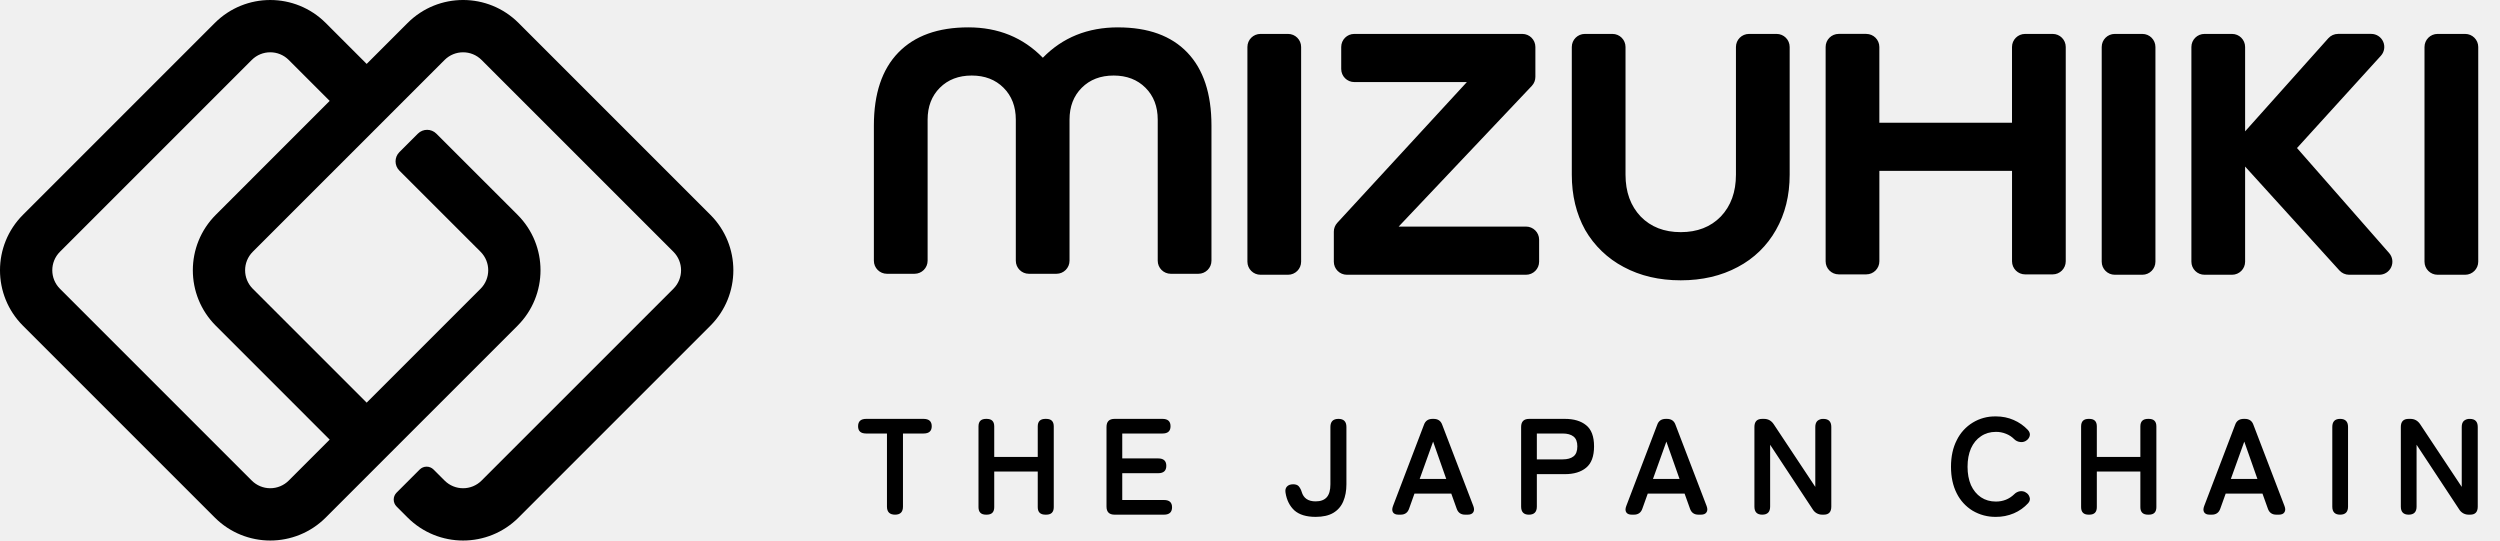
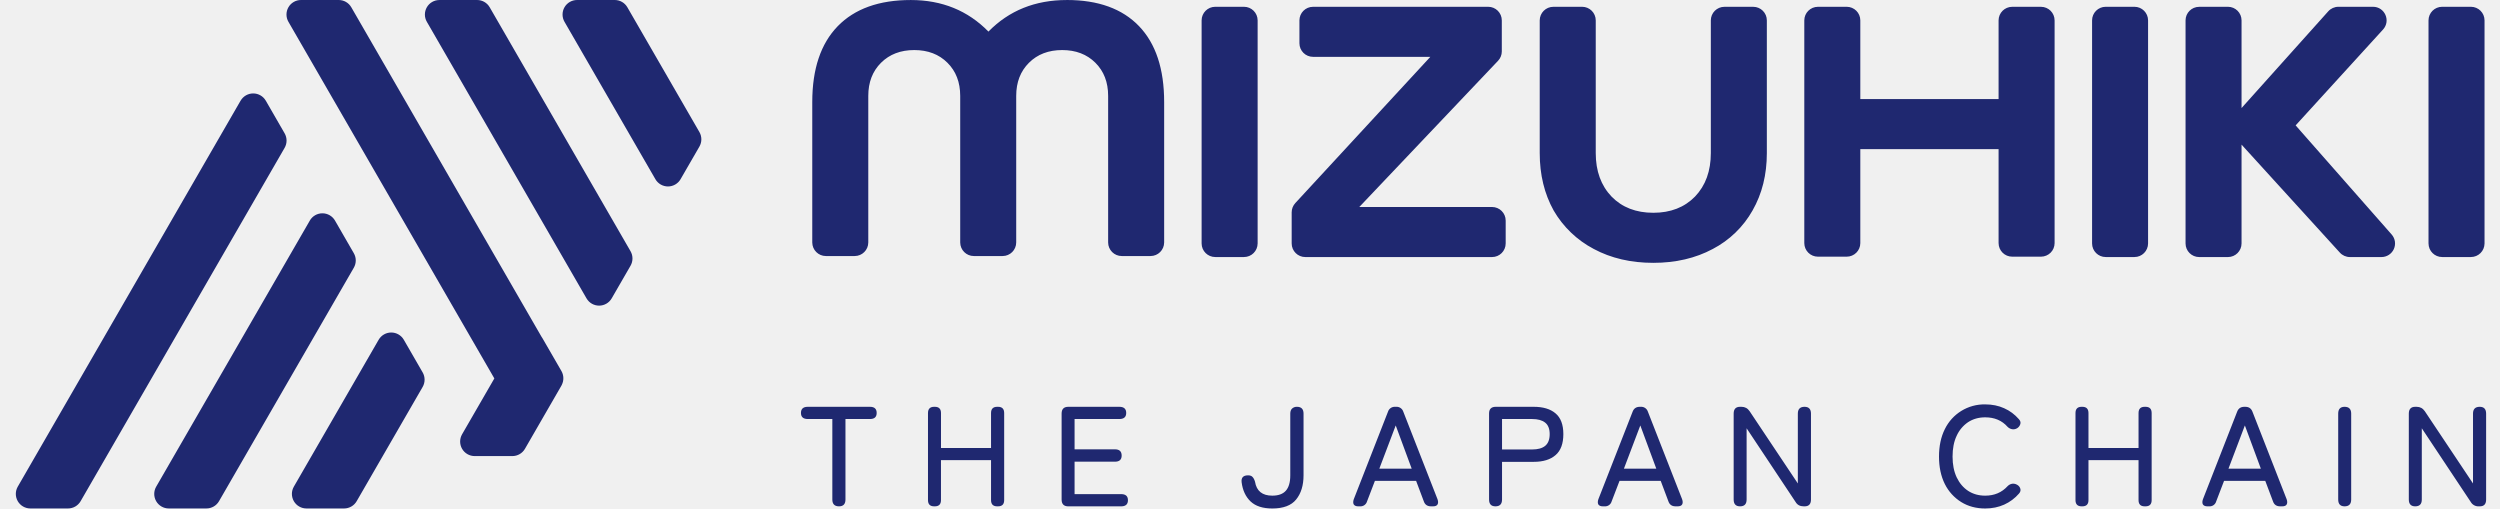
- <svg xmlns="http://www.w3.org/2000/svg" fill="none" viewBox="0 0 111 24">
+ <svg xmlns="http://www.w3.org/2000/svg" fill="none" viewBox="0 0 118 24">
  <g clip-path="url(#awaji-light_svg__a)">
-     <path fill="#000" d="M18.098 1.02a3.483 3.483 0 0 1 4.926 0l8.517 8.517a3.483 3.483 0 0 1 0 4.925l-8.517 8.517a3.483 3.483 0 0 1-4.926 0l-.49-.49a.436.436 0 0 1 0-.616l1.026-1.026c.17-.17.446-.17.616 0l.49.49c.453.454 1.19.454 1.642 0l8.517-8.516a1.162 1.162 0 0 0 0-1.643l-8.517-8.516a1.162 1.162 0 0 0-1.642 0l-8.517 8.516a1.162 1.162 0 0 0 0 1.643l5.057 5.057 5.057-5.057a1.162 1.162 0 0 0 0-1.643l-3.604-3.602a.581.581 0 0 1 0-.822l.821-.82a.58.58 0 0 1 .82 0l3.605 3.603a3.483 3.483 0 0 1 0 4.925l-8.516 8.517a3.483 3.483 0 0 1-4.926 0L1.02 14.463a3.483 3.483 0 0 1 0-4.926L9.537 1.02a3.483 3.483 0 0 1 4.925 0l1.818 1.818 1.818-1.818Zm41.33 17.578c.235 0 .353.12.353.359v2.546c0 .287-.047.54-.14.758-.093.22-.24.39-.443.511-.199.118-.46.177-.784.177-.413 0-.727-.096-.942-.286-.21-.195-.342-.456-.394-.784-.02-.117 0-.208.06-.273.061-.069.154-.104.28-.104.109 0 .19.029.243.085a.68.68 0 0 1 .133.25c.082.283.288.424.62.424.218 0 .382-.06.492-.181.11-.122.164-.314.164-.577v-2.546c0-.24.12-.359.358-.359Zm29.188-.11c.287 0 .55.054.79.159.243.105.453.253.632.443.08.09.107.18.079.274a.361.361 0 0 1-.164.206l-.03.018a.372.372 0 0 1-.225.037.436.436 0 0 1-.268-.127 1.034 1.034 0 0 0-.364-.238 1.144 1.144 0 0 0-.45-.085c-.251 0-.472.065-.662.195-.19.125-.338.306-.444.54-.1.232-.151.503-.151.814 0 .308.05.58.151.815.106.23.253.411.444.54.19.126.41.19.662.19.32 0 .591-.108.814-.323a.46.46 0 0 1 .25-.134.419.419 0 0 1 .242.036l.012.013c.085.04.144.109.177.206.036.093.016.184-.06.273a1.842 1.842 0 0 1-.633.45 1.998 1.998 0 0 1-.802.159 1.97 1.97 0 0 1-1.032-.274 1.89 1.89 0 0 1-.706-.772c-.17-.336-.254-.73-.254-1.179 0-.453.085-.847.255-1.178a1.878 1.878 0 0 1 1.737-1.057Zm-47.612.11c.243 0 .365.11.365.328 0 .215-.123.322-.365.322h-.912v3.245c0 .239-.117.358-.352.358-.239 0-.358-.12-.359-.358v-3.245h-.923c-.239 0-.359-.107-.359-.322 0-.218.12-.328.359-.328h2.546Zm2.806 0c.223 0 .334.112.334.334v1.355h1.932v-1.355c0-.223.114-.334.34-.334h.037c.222 0 .334.111.334.334v3.585c0 .223-.112.334-.334.334h-.036c-.227 0-.341-.111-.341-.334v-1.58h-1.932v1.58c0 .223-.111.334-.334.334h-.03c-.223 0-.335-.111-.335-.334v-3.585c0-.223.112-.334.335-.334h.03Zm7.804 0c.239 0 .358.11.358.328 0 .215-.12.322-.358.322h-1.786v1.106h1.597c.24 0 .359.11.359.328 0 .219-.12.328-.359.328h-1.597v1.19h1.852c.24 0 .359.108.359.323 0 .219-.12.328-.359.328h-2.193c-.239 0-.358-.12-.358-.358v-3.536c0-.24.119-.359.358-.359h2.127Zm12.039 0c.194 0 .322.089.383.267l1.38 3.603c.044.117.042.21-.006.28-.045.068-.126.103-.243.103h-.117c-.19 0-.315-.091-.376-.273l-.237-.662h-1.635l-.236.662c-.06.182-.187.273-.377.273h-.098c-.117 0-.197-.035-.242-.103-.044-.07-.044-.162 0-.28l1.373-3.603c.061-.178.189-.267.383-.267h.048Zm5.829 0c.397 0 .71.093.941.28.235.186.353.5.353.94 0 .442-.118.759-.353.95-.23.19-.544.284-.941.284h-1.246v1.44c0 .24-.118.36-.353.36-.23 0-.345-.12-.345-.36v-3.535c0-.24.12-.359.358-.359h1.586Zm4.53 0c.194 0 .321.089.382.267l1.38 3.603c.044.118.042.21-.007.28-.044.068-.126.103-.243.103h-.115c-.19 0-.316-.091-.376-.273l-.237-.662H73.16l-.237.662c-.06.182-.186.273-.377.273h-.097c-.118 0-.199-.035-.243-.103-.045-.07-.045-.163 0-.28l1.373-3.603c.06-.178.188-.267.383-.267h.048Zm4.309 0c.182 0 .326.079.431.236l1.847 2.784v-2.661c0-.118.031-.207.092-.268a.375.375 0 0 1 .267-.09c.234 0 .352.119.352.358v3.536c0 .239-.111.358-.334.358h-.06a.485.485 0 0 1-.432-.237l-1.89-2.867v2.746c0 .239-.117.358-.352.358-.231 0-.346-.12-.346-.358v-3.536c0-.24.115-.359.346-.359h.079Zm14.444 0c.223 0 .334.111.334.334v1.355h1.933v-1.355c0-.222.113-.334.34-.334h.037c.222 0 .334.111.334.334v3.585c0 .223-.112.334-.334.334h-.037c-.227 0-.34-.111-.34-.334v-1.58h-1.933v1.58c0 .223-.11.334-.334.334h-.03c-.223 0-.334-.111-.334-.334v-3.585c0-.223.111-.334.334-.334h.03Zm6.906 0c.194 0 .322.089.382.267l1.379 3.603c.045.118.043.21-.006.28-.044.068-.125.103-.243.103h-.115c-.19 0-.316-.091-.377-.273l-.237-.662H98.82l-.237.662c-.061.182-.187.273-.377.273h-.097c-.118 0-.199-.035-.243-.103-.045-.07-.045-.162 0-.28l1.373-3.603c.06-.178.188-.267.383-.267h.049Zm4.23 0c.235 0 .352.12.352.359v3.536c0 .239-.117.358-.352.358-.231 0-.347-.12-.347-.358v-3.536c0-.24.116-.359.347-.359Zm3.122 0c.182 0 .325.079.431.236l1.847 2.784v-2.661c0-.118.03-.207.091-.268a.376.376 0 0 1 .268-.09c.235 0 .352.119.352.358v3.536c0 .239-.111.358-.334.358h-.06a.484.484 0 0 1-.432-.237l-1.89-2.867v2.746c0 .239-.117.358-.352.358-.231 0-.347-.12-.347-.358v-3.536c0-.24.116-.359.347-.359h.079ZM12.82 2.662a1.161 1.161 0 0 0-1.642 0l-8.516 8.516a1.162 1.162 0 0 0 0 1.643l8.516 8.516a1.16 1.16 0 0 0 1.642 0l1.818-1.818-5.056-5.056a3.483 3.483 0 0 1 0-4.926l5.056-5.057-1.818-1.818Zm50.214 18.603h1.179l-.583-1.658-.596 1.658Zm10.358 0h1.179l-.584-1.658-.595 1.658Zm25.658 0h1.179l-.583-1.658-.596 1.658Zm-30.814-.869h1.148c.207 0 .367-.044.48-.133.114-.089.17-.238.17-.444 0-.202-.056-.348-.17-.438-.113-.089-.273-.133-.48-.133h-1.148v1.148Zm3.357-18.89c.32 0 .58.26.58.58v5.671c0 .768.226 1.387.675 1.859.45.46 1.042.691 1.777.691.734 0 1.327-.23 1.777-.691.45-.472.674-1.091.674-1.859V2.086c0-.321.26-.58.58-.58h1.225c.321 0 .58.259.58.58v5.671c0 .922-.202 1.739-.608 2.452a4.153 4.153 0 0 1-1.694 1.645c-.735.395-1.58.592-2.534.592-.954 0-1.799-.197-2.534-.592a4.264 4.264 0 0 1-1.71-1.645c-.395-.713-.593-1.53-.593-2.452V2.086c0-.32.26-.58.58-.58h1.225Zm-14.403 0c.32 0 .58.259.58.58v9.533c0 .32-.26.58-.58.58h-1.225a.58.58 0 0 1-.58-.58V2.086c0-.321.26-.58.58-.58h1.225Zm10.401 0c.32 0 .58.259.58.58v1.327a.581.581 0 0 1-.158.4l-5.912 6.247h5.654c.321 0 .582.26.582.581v.978c0 .32-.261.58-.582.58h-7.953a.58.58 0 0 1-.58-.58v-1.332a.58.58 0 0 1 .153-.393l5.754-6.25H60.13a.581.581 0 0 1-.58-.58v-.978c0-.321.26-.58.58-.58h7.46Zm27.53 0c.32 0 .58.259.58.58v9.533c0 .32-.26.58-.58.58h-1.225a.58.58 0 0 1-.58-.58V2.086c0-.321.26-.58.58-.58h1.225Zm3.982 0c.32 0 .58.259.58.58v3.746l3.694-4.133a.58.58 0 0 1 .432-.194h1.472a.58.58 0 0 1 .43.971l-3.724 4.097 4.091 4.663a.58.58 0 0 1-.437.963H104.3a.58.58 0 0 1-.429-.19l-4.188-4.614v4.224c0 .32-.26.58-.58.58H97.88a.58.58 0 0 1-.582-.58V2.086c0-.321.26-.58.582-.58h1.224Zm10.35 0c.32 0 .581.259.581.58v9.533c0 .32-.261.58-.581.58h-1.225a.58.58 0 0 1-.58-.58V2.086c0-.32.26-.58.58-.58h1.225Zm-26.59 0c.32 0 .58.259.58.58v3.363h5.89V2.086c0-.321.261-.58.582-.58h1.224c.32 0 .58.259.58.58v9.516c0 .32-.26.581-.58.581h-1.224a.582.582 0 0 1-.581-.58V7.586h-5.89v4.015c0 .32-.26.581-.581.581h-1.225a.58.58 0 0 1-.58-.58V2.085c0-.321.26-.58.58-.58h1.225Zm-33.22-.29c1.337 0 2.363.372 3.076 1.118.713.745 1.07 1.826 1.07 3.24v6.002c0 .32-.26.58-.58.58h-1.226a.58.58 0 0 1-.58-.58V5.312c0-.581-.181-1.053-.543-1.415-.362-.362-.834-.543-1.415-.543-.581 0-1.053.181-1.415.543-.362.362-.543.834-.543 1.415v6.264c0 .32-.26.58-.58.58h-1.225a.58.58 0 0 1-.58-.58V5.312c0-.581-.182-1.053-.544-1.415-.362-.362-.833-.543-1.414-.543s-1.053.181-1.415.543c-.362.362-.543.834-.543 1.415v6.264c0 .32-.26.58-.58.58H39.38a.58.58 0 0 1-.58-.58V5.575c0-1.415.362-2.496 1.086-3.241.724-.746 1.76-1.119 3.11-1.119 1.327 0 2.429.45 3.306 1.349.878-.9 1.991-1.349 3.34-1.349Z" />
+     <g clip-path="url(#awaji-light_svg__b)">
+       <path fill="#1F2870" d="M61.217 19.201c.207 0 .31.108.31.322v2.913c0 .474-.117.855-.35 1.141-.228.282-.604.423-1.125.423-.448 0-.79-.11-1.023-.33-.234-.223-.375-.525-.424-.905-.027-.22.075-.329.304-.329.093 0 .163.025.208.074.049.049.09.125.12.228.072.439.344.657.815.657.287 0 .501-.077.64-.234.139-.156.209-.398.209-.725v-2.913c0-.102.027-.18.08-.234a.318.318 0 0 1 .236-.088Zm32.485-.114c.327 0 .626.06.895.182.27.12.5.293.694.516.071.076.094.155.067.235a.343.343 0 0 1-.142.188l-.026.014a.34.34 0 0 1-.202.04.398.398 0 0 1-.229-.114c-.265-.3-.618-.45-1.057-.45-.306 0-.575.076-.808.228a1.536 1.536 0 0 0-.54.644c-.13.273-.193.6-.193.98 0 .376.064.703.194.98.13.273.31.486.539.638.233.152.502.227.808.227.43 0 .783-.149 1.057-.449a.393.393 0 0 1 .215-.114.36.36 0 0 1 .216.04l.014.007a.31.31 0 0 1 .154.181c.027.081.006.159-.06.235a2.026 2.026 0 0 1-.7.523c-.27.121-.569.182-.896.182-.427 0-.804-.1-1.131-.302a2.103 2.103 0 0 1-.775-.852c-.183-.367-.275-.799-.275-1.295 0-.497.092-.93.275-1.296a2.076 2.076 0 0 1 1.905-1.168ZM11.357 4.752a.687.687 0 0 1 1.188 0l.889 1.541a.686.686 0 0 1 0 .686L3.805 23.656a.685.685 0 0 1-.594.343H1.432a.686.686 0 0 1-.594-1.028L11.357 4.75Zm3.267 5.658a.686.686 0 0 1 1.187 0l.889 1.541a.685.685 0 0 1 0 .686l-6.363 11.02a.685.685 0 0 1-.593.342H7.965a.685.685 0 0 1-.593-1.028l7.252-12.56Zm3.248 5.627a.686.686 0 0 1 1.188 0l.889 1.541a.686.686 0 0 1 0 .686l-3.114 5.392a.685.685 0 0 1-.593.343h-1.78a.686.686 0 0 1-.593-1.028l4.003-6.934Zm23.19 3.164c.212 0 .317.097.317.29 0 .192-.105.287-.316.287h-1.157v3.8c0 .214-.102.321-.304.321-.21 0-.316-.107-.316-.322v-3.799h-1.158c-.215 0-.323-.095-.323-.288 0-.192.108-.289.323-.289h2.935Zm3.063 0c.193 0 .29.1.29.296v1.65h2.362v-1.65c0-.197.097-.296.29-.296h.04c.194 0 .29.1.29.296v4.108c0 .196-.097.294-.29.294h-.04c-.193 0-.29-.098-.29-.294v-1.887h-2.363v1.887c0 .196-.097.294-.29.294h-.033c-.193 0-.29-.098-.29-.294v-4.108c0-.197.097-.296.29-.296h.033Zm8.708 0c.216 0 .324.097.324.29 0 .192-.108.287-.324.287H50.72v1.43h1.905c.211 0 .317.098.317.295 0 .192-.106.289-.317.289H50.72v1.53h2.195c.216 0 .324.096.324.288 0 .193-.108.29-.324.29h-2.49c-.212 0-.317-.108-.317-.323v-4.054c0-.214.105-.322.316-.322h2.41Zm13.066 0a.33.33 0 0 1 .336.229l1.616 4.134c.036.102.036.186 0 .248-.036.058-.106.087-.209.087h-.1c-.17 0-.284-.078-.338-.235l-.363-.966h-1.946l-.37.966a.32.32 0 0 1-.33.235h-.087c-.099 0-.169-.029-.21-.087-.035-.062-.035-.146 0-.248l1.616-4.134a.332.332 0 0 1 .337-.229h.048Zm6.491 0c.444 0 .788.103 1.03.309.247.206.37.533.37.98 0 .452-.123.783-.37.993-.242.21-.586.316-1.03.316h-1.494v1.778c0 .215-.103.322-.31.322-.202 0-.302-.107-.302-.322v-4.06c0-.21.105-.316.316-.316h1.79Zm5.054 0a.33.33 0 0 1 .336.229l1.616 4.134c.036.102.036.186 0 .248-.036.058-.106.087-.209.087h-.1c-.171 0-.284-.078-.338-.235l-.363-.966h-1.945l-.371.966a.32.32 0 0 1-.33.235h-.087c-.099 0-.169-.029-.21-.087-.035-.062-.035-.146 0-.248l1.617-4.134c.058-.152.171-.229.337-.229h.047Zm4.755 0c.161 0 .29.07.383.208l2.276 3.41v-3.296c0-.214.105-.322.316-.322.202 0 .304.108.304.322v4.054c0 .215-.1.322-.297.322h-.047c-.175 0-.303-.069-.384-.208l-2.31-3.476v3.362c0 .215-.102.322-.309.322-.202 0-.302-.107-.302-.322v-4.054c0-.214.1-.322.302-.322h.068Zm16.087 0c.193 0 .29.1.29.296v1.65h2.363v-1.65c0-.197.096-.296.289-.296h.041c.193 0 .289.1.289.296v4.108c0 .196-.096.294-.289.294h-.041c-.193 0-.289-.098-.289-.294v-1.887h-2.363v1.887c0 .196-.097.294-.29.294h-.034c-.192 0-.288-.098-.289-.294v-4.108c0-.197.096-.296.29-.296h.033Zm7.692 0c.166 0 .279.077.337.229l1.615 4.134c.036.102.036.186 0 .248-.036.058-.105.087-.208.087h-.101c-.171 0-.283-.079-.336-.235l-.364-.966h-1.946l-.37.966a.32.32 0 0 1-.33.235h-.088c-.098 0-.168-.029-.208-.087-.036-.062-.036-.146 0-.248l1.615-4.134c.058-.152.171-.229.337-.229h.047Zm4.687 0c.207 0 .311.108.311.322v4.054c0 .215-.104.322-.311.322-.201 0-.302-.107-.302-.322v-4.054c0-.214.101-.322.302-.322Zm3.402 0c.161 0 .289.07.384.208l2.275 3.41v-3.296c0-.214.106-.322.316-.322.202 0 .303.108.303.322v4.054c0 .215-.098.322-.296.322h-.047a.412.412 0 0 1-.383-.208l-2.31-3.476v3.362c0 .215-.103.322-.31.322-.201 0-.303-.107-.303-.322v-4.054c0-.214.102-.322.303-.322h.068Zm-48.963 2.92h1.528l-.754-2.04-.774 2.04Zm11.545 0h1.528l-.754-2.04-.774 2.04Zm28.535 0h1.528l-.754-2.04-.774 2.04ZM15.987 0c.245 0 .471.13.594.343l8.984 15.562a.732.732 0 0 1 .045.069l.89 1.54a.687.687 0 0 1 .02.645l-.023.046-1.72 2.98a.686.686 0 0 1-.594.342h-1.78a.686.686 0 0 1-.593-1.028l1.523-2.637-9.72-16.834A.686.686 0 0 1 14.209 0h1.779Zm54.909 21.215h1.42c.27 0 .474-.056.613-.168.144-.116.216-.302.216-.557 0-.25-.072-.432-.216-.544-.14-.112-.344-.168-.613-.168h-1.42v1.437ZM22.519 0c.245 0 .471.13.594.343l6.648 11.514a.686.686 0 0 1 0 .686l-.89 1.541a.686.686 0 0 1-1.187 0L20.147 1.029A.685.685 0 0 1 20.74.001h1.778Zm52.156.32c.355 0 .644.288.644.642v6.264c0 .847.249 1.532.747 2.053.498.51 1.155.764 1.97.764.814 0 1.47-.255 1.968-.764.499-.52.747-1.206.747-2.053V.963c0-.354.288-.642.644-.642h1.356c.356 0 .644.288.644.642v6.264c0 1.017-.225 1.92-.675 2.708a4.595 4.595 0 0 1-1.878 1.817c-.814.436-1.75.654-2.806.654-1.058 0-1.994-.218-2.808-.654a4.72 4.72 0 0 1-1.896-1.817c-.438-.788-.657-1.69-.657-2.708V.963c0-.354.289-.642.644-.642h1.356Zm-15.959 0c.355 0 .644.288.644.642v10.53a.643.643 0 0 1-.644.64H57.36a.643.643 0 0 1-.644-.64V.962c0-.354.289-.642.644-.642h1.356Zm11.526 0c.355 0 .643.288.643.642v1.466a.641.641 0 0 1-.176.44l-6.55 6.902h6.265c.355 0 .644.287.644.641v1.08a.643.643 0 0 1-.644.642h-8.813a.643.643 0 0 1-.644-.642v-1.47c0-.161.062-.317.171-.435l6.374-6.903h-5.536a.642.642 0 0 1-.643-.641V.963c0-.354.288-.642.643-.642h8.266Zm30.504 0c.355 0 .643.288.643.642v10.53a.643.643 0 0 1-.643.64h-1.357a.643.643 0 0 1-.643-.64V.962c0-.354.288-.642.643-.642h1.357Zm4.413 0c.355 0 .642.288.642.642V5.1l4.093-4.566a.643.643 0 0 1 .479-.214h1.631c.558 0 .851.66.476 1.073l-4.126 4.525 4.532 5.15a.641.641 0 0 1-.483 1.065h-1.486a.644.644 0 0 1-.476-.21l-4.64-5.097v4.665a.642.642 0 0 1-.642.642h-1.358a.643.643 0 0 1-.643-.642V.962c0-.353.288-.64.643-.64h1.358Zm11.467 0c.356 0 .644.288.644.642v10.53a.643.643 0 0 1-.644.64h-1.356a.643.643 0 0 1-.644-.64V.962c0-.354.289-.642.644-.642h1.356Zm-29.463 0c.356 0 .644.288.644.642v3.715h6.526V.963c0-.354.289-.642.644-.642h1.356c.356 0 .644.288.644.642v10.512c0 .354-.288.64-.644.64h-1.356a.642.642 0 0 1-.644-.64V7.04h-6.526v4.435c0 .354-.288.64-.644.64h-1.356a.642.642 0 0 1-.644-.64V.963c0-.354.289-.642.644-.642h1.356ZM50.353 0c1.483 0 2.62.412 3.41 1.235.79.824 1.185 2.018 1.185 3.58v6.628a.643.643 0 0 1-.644.642h-1.356a.643.643 0 0 1-.644-.642V4.525c0-.642-.2-1.162-.601-1.562-.402-.4-.924-.6-1.568-.6s-1.167.2-1.568.6c-.401.4-.602.92-.602 1.562v6.92a.642.642 0 0 1-.642.64h-1.358a.643.643 0 0 1-.643-.64v-6.92c0-.642-.201-1.162-.602-1.562-.4-.4-.923-.6-1.567-.6-.644 0-1.167.2-1.569.6-.4.4-.601.92-.601 1.562v6.92a.642.642 0 0 1-.643.64h-1.357a.643.643 0 0 1-.644-.64v-6.63c0-1.562.402-2.756 1.203-3.58C40.345.412 41.494.001 42.99.001c1.47 0 2.692.497 3.664 1.49.972-.993 2.206-1.49 3.7-1.49ZM29.017 0c.245 0 .471.13.594.343l3.401 5.89a.686.686 0 0 1 0 .686l-.89 1.54a.686.686 0 0 1-1.187 0l-4.291-7.43A.686.686 0 0 1 27.238 0l1.779.001Z" />
+     </g>
  </g>
  <defs>
    <clipPath id="awaji-light_svg__a">
-       <path fill="#fff" d="M0 0h111v24H0z" />
+       <path fill="#fff" d="M0 0h118v24H0z" />
+     </clipPath>
+     <clipPath id="awaji-light_svg__b">
+       <path fill="#fff" d="M0 0h118v24H0z" />
    </clipPath>
  </defs>
</svg>
